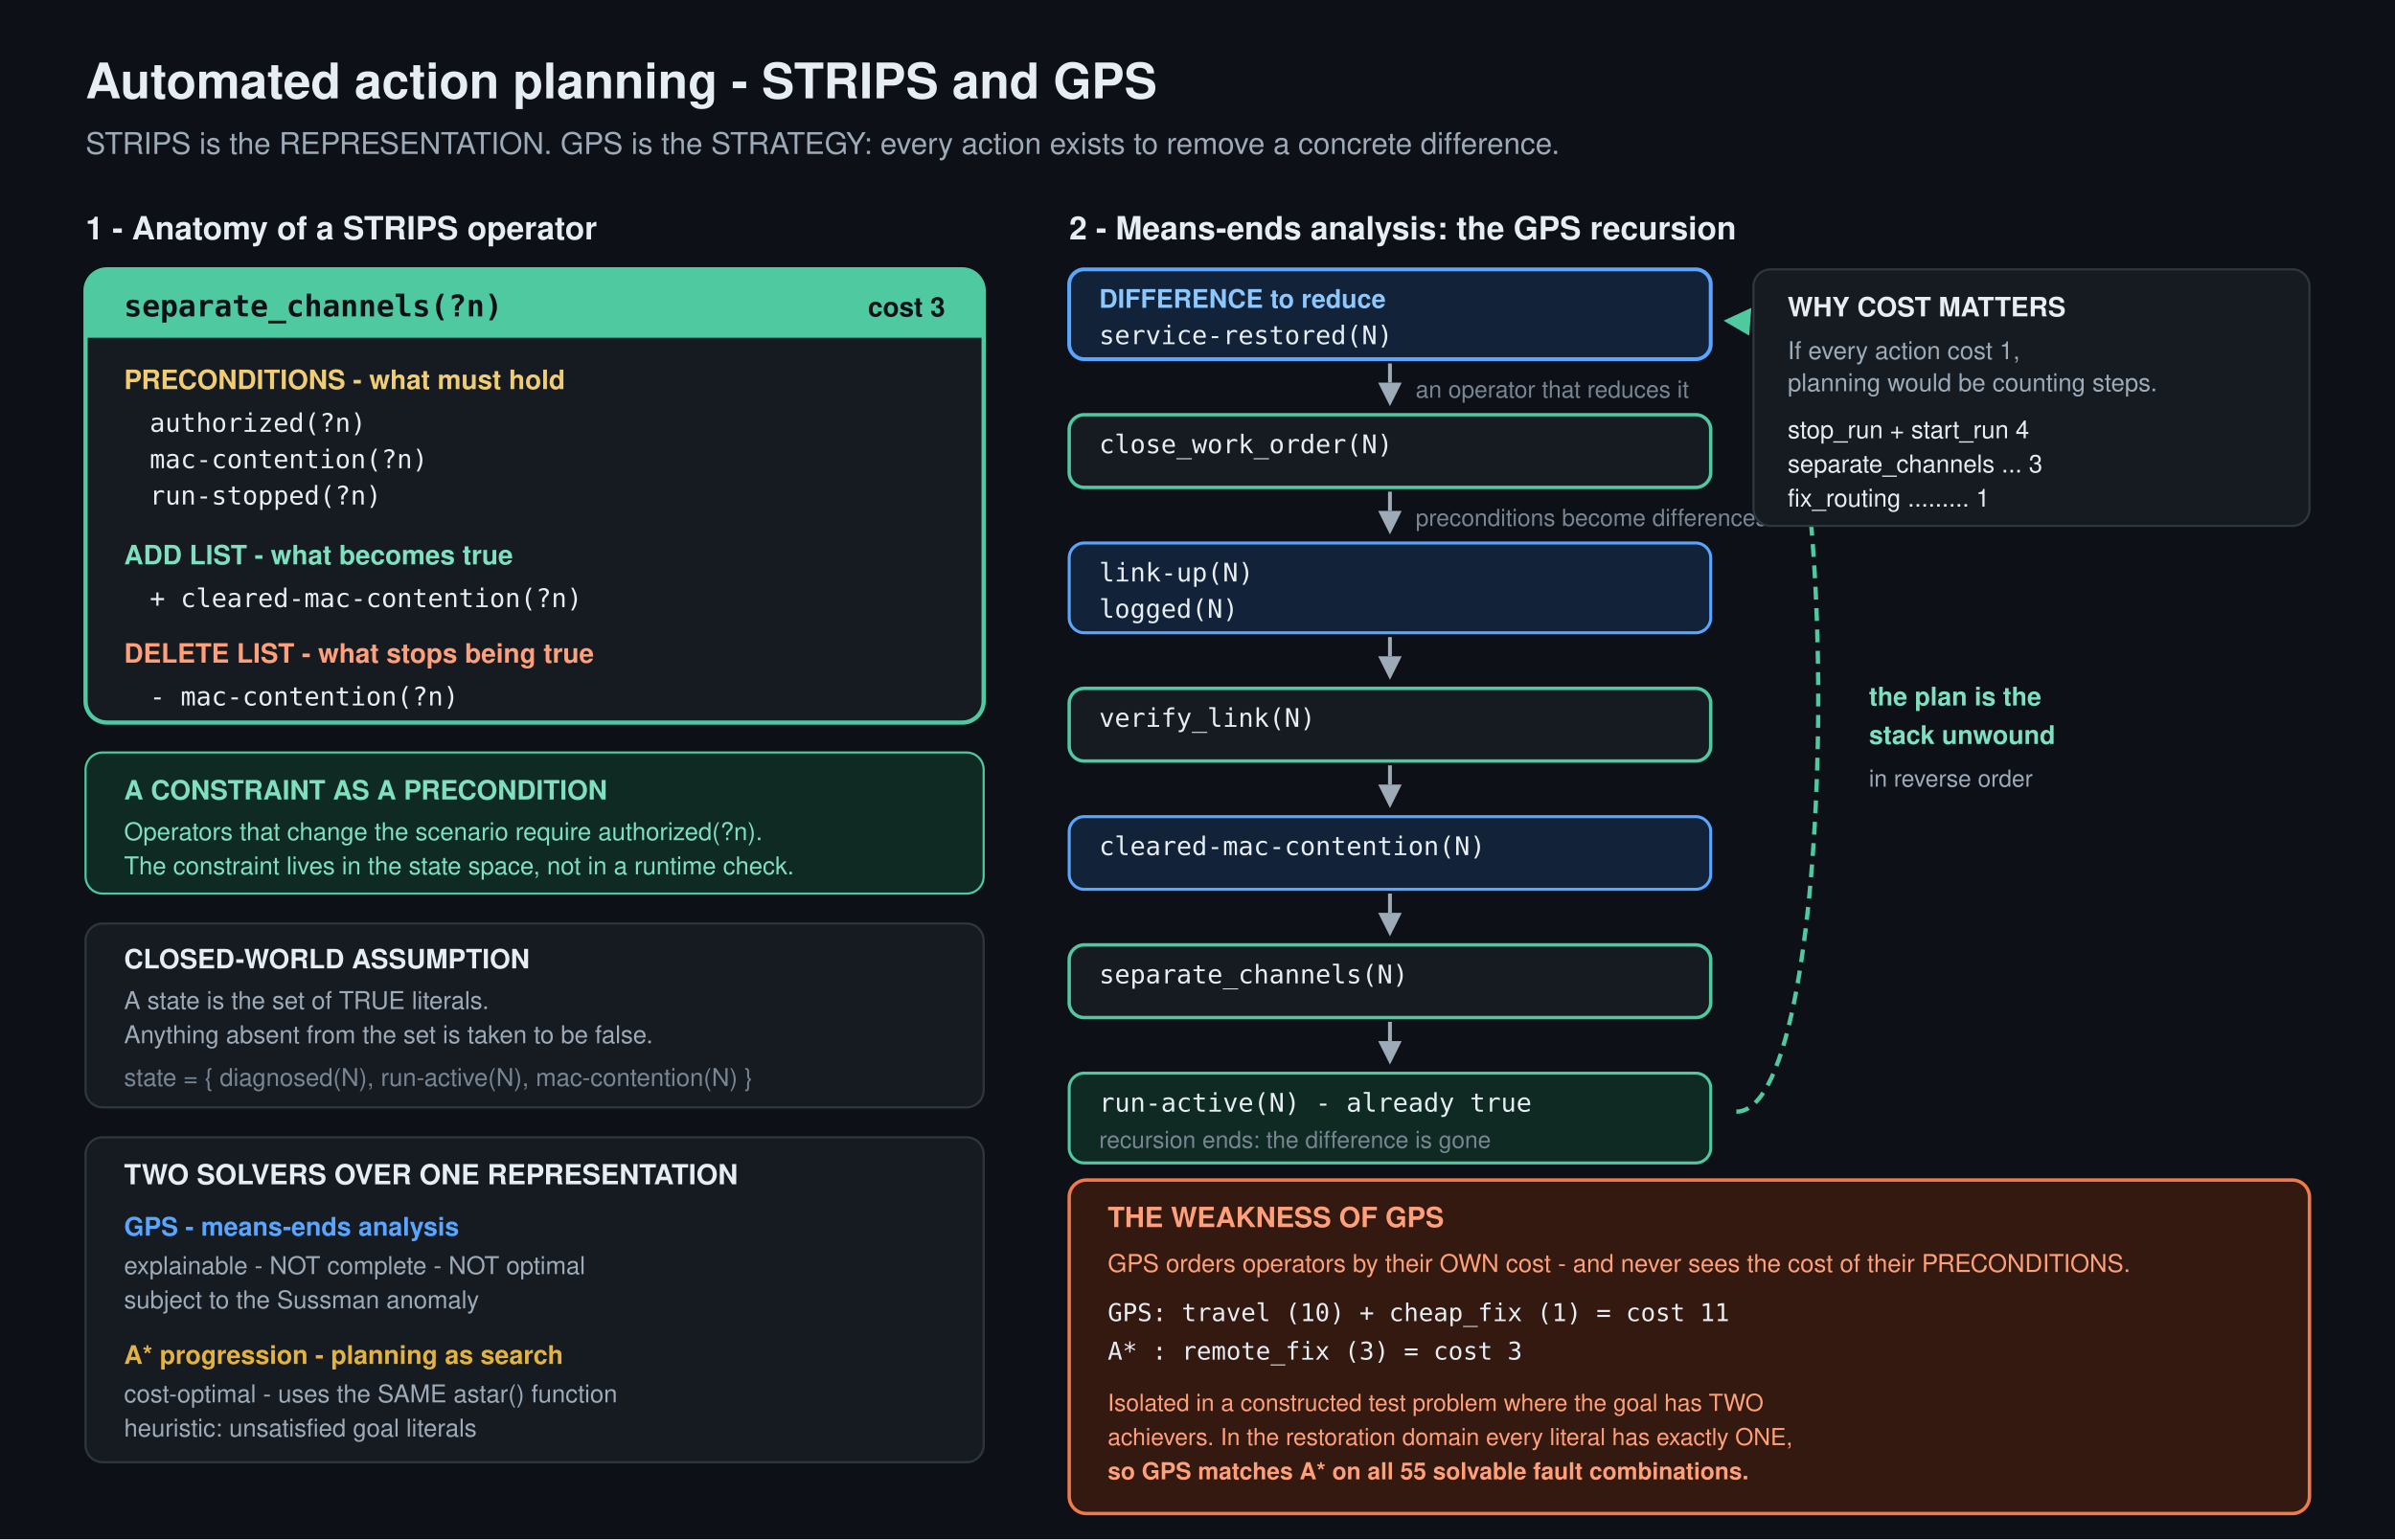
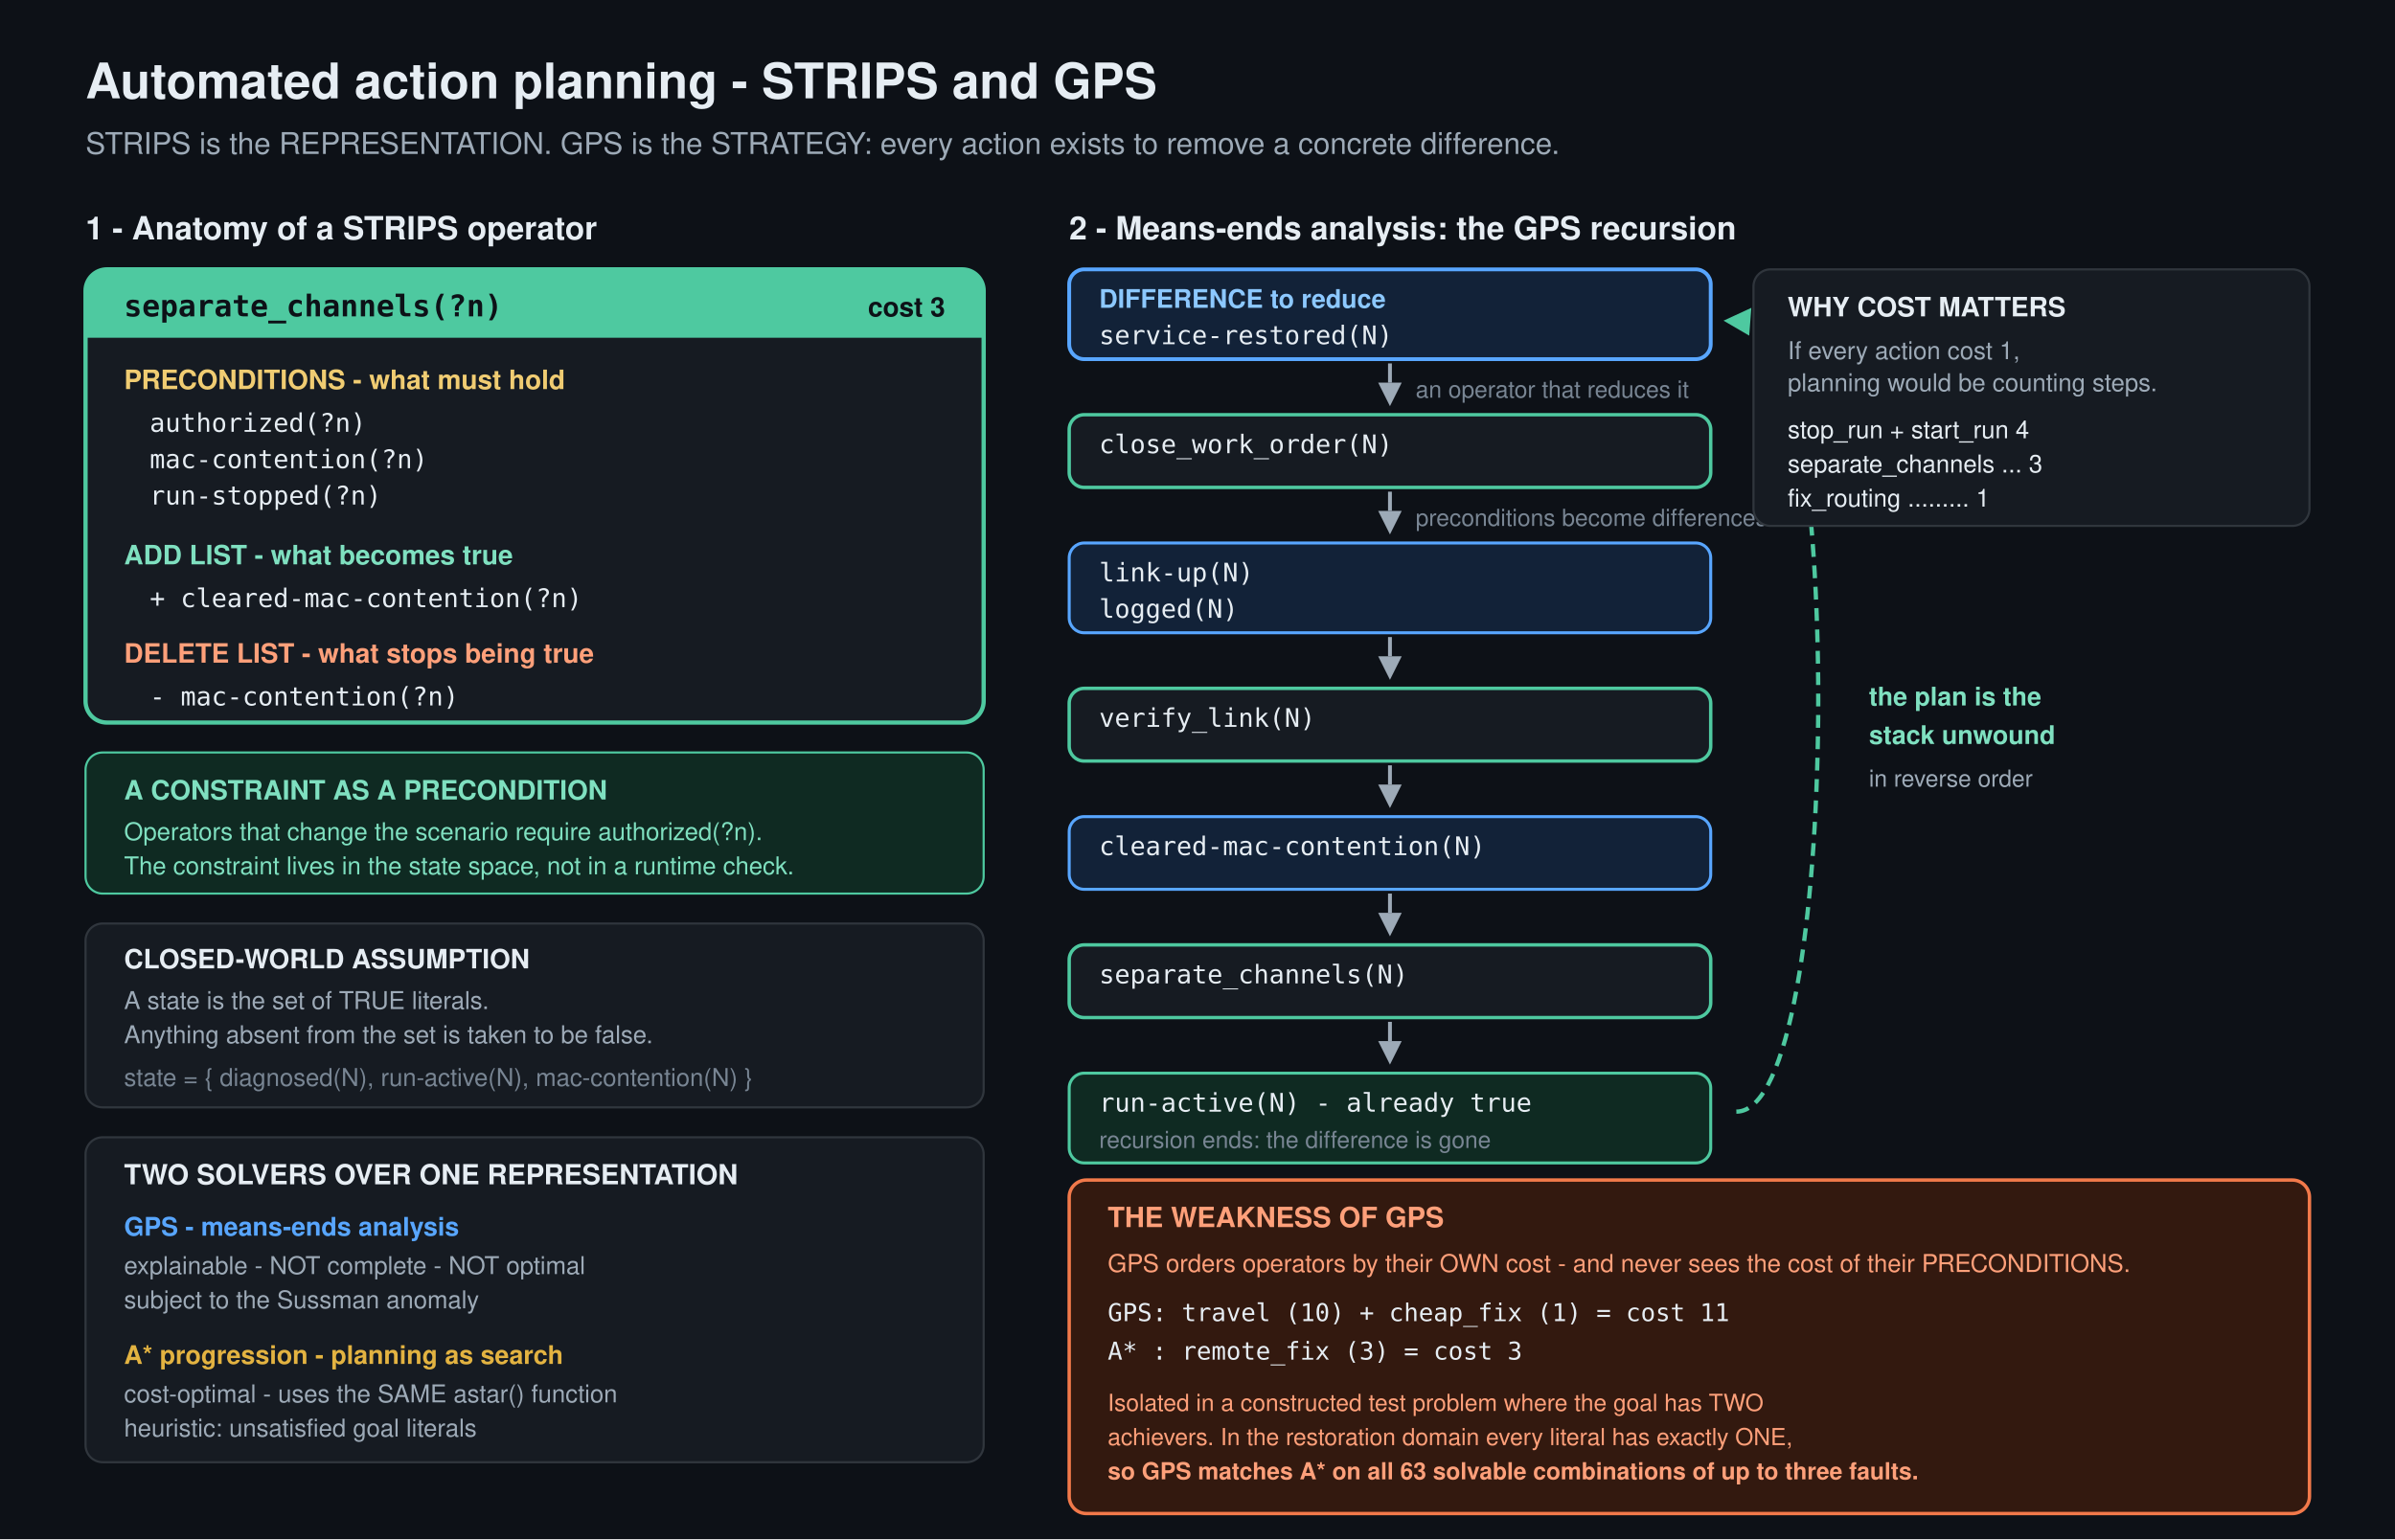
<svg xmlns="http://www.w3.org/2000/svg" viewBox="0 0 1120 720" width="1120" height="720" font-family="Segoe UI, Helvetica, Arial, sans-serif">
  <rect width="1120" height="720" fill="#0d1117" />
  <text x="40" y="46" font-size="23" fill="#e6edf3" font-weight="600">Automated action planning - STRIPS and GPS</text>
  <text x="40" y="72" font-size="14" fill="#9daab7">STRIPS is the REPRESENTATION. GPS is the STRATEGY: every action exists to remove a concrete difference.</text>
  <text x="40" y="112" font-size="15" fill="#e6edf3" font-weight="700">1 - Anatomy of a STRIPS operator</text>
  <rect x="40" y="126" width="420" height="212" rx="10" fill="#161b22" stroke="#4ec9a0" stroke-width="2" />
  <path d="M 50 126 H 450 A 10 10 0 0 1 460 136 V 158 H 40 V 136 A 10 10 0 0 1 50 126 Z" fill="#4ec9a0" />
  <text x="58" y="151" font-size="15" fill="#0d1117" font-weight="700" />
  <text x="58" y="148" font-size="14" font-weight="700" fill="#0d1117" font-family="Consolas, SFMono-Regular, Menlo, monospace">separate_channels(?n)</text>
  <text x="442" y="148" font-size="12.5" font-weight="600" fill="#0d1117" text-anchor="end">cost 3</text>
  <text x="58" y="182" font-size="12.5" fill="#f0cc72" font-weight="700">PRECONDITIONS - what must hold</text>
  <text x="70" y="202" font-size="12" fill="#e6edf3" font-family="Consolas, SFMono-Regular, Menlo, monospace">authorized(?n)</text>
  <text x="70" y="219" font-size="12" fill="#e6edf3" font-family="Consolas, SFMono-Regular, Menlo, monospace">mac-contention(?n)</text>
  <text x="70" y="236" font-size="12" fill="#e6edf3" font-family="Consolas, SFMono-Regular, Menlo, monospace">run-stopped(?n)</text>
  <text x="58" y="264" font-size="12.5" fill="#7fe0c0" font-weight="700">ADD LIST - what becomes true</text>
  <text x="70" y="284" font-size="12" fill="#e6edf3" font-family="Consolas, SFMono-Regular, Menlo, monospace">+ cleared-mac-contention(?n)</text>
  <text x="58" y="310" font-size="12.5" fill="#ffa07a" font-weight="700">DELETE LIST - what stops being true</text>
  <text x="70" y="330" font-size="12" fill="#e6edf3" font-family="Consolas, SFMono-Regular, Menlo, monospace">- mac-contention(?n)</text>
  <rect x="40" y="352" width="420" height="66" rx="8" fill="#0f2a22" stroke="#4ec9a0" stroke-width="1.0" />
  <text x="58" y="374" font-size="12.5" fill="#7fe0c0" font-weight="700">A CONSTRAINT AS A PRECONDITION</text>
  <text x="58" y="393" font-size="11.5" fill="#7fe0c0">Operators that change the scenario require authorized(?n).</text>
  <text x="58" y="409" font-size="11.5" fill="#7fe0c0">The constraint lives in the state space, not in a runtime check.</text>
  <rect x="40" y="432" width="420" height="86" rx="8" fill="#161b22" stroke="#30363d" stroke-width="1.0" />
  <text x="58" y="453" font-size="12.5" fill="#e6edf3" font-weight="700">CLOSED-WORLD ASSUMPTION</text>
  <text x="58" y="472" font-size="11.5" fill="#9daab7">A state is the set of TRUE literals.</text>
  <text x="58" y="488" font-size="11.5" fill="#9daab7">Anything absent from the set is taken to be false.</text>
  <text x="58" y="508" font-size="11.5" fill="#788593">state = { diagnosed(N), run-active(N), mac-contention(N) }</text>
  <rect x="40" y="532" width="420" height="152" rx="8" fill="#161b22" stroke="#30363d" stroke-width="1.0" />
  <text x="58" y="554" font-size="13" fill="#e6edf3" font-weight="700">TWO SOLVERS OVER ONE REPRESENTATION</text>
  <text x="58" y="578" font-size="12" fill="#58a6ff" font-weight="700">GPS - means-ends analysis</text>
  <text x="58" y="596" font-size="11.5" fill="#9daab7">explainable - NOT complete - NOT optimal</text>
  <text x="58" y="612" font-size="11.5" fill="#9daab7">subject to the Sussman anomaly</text>
  <text x="58" y="638" font-size="12" fill="#e3b341" font-weight="700">A* progression - planning as search</text>
  <text x="58" y="656" font-size="11.5" fill="#9daab7">cost-optimal - uses the SAME astar() function</text>
  <text x="58" y="672" font-size="11.5" fill="#9daab7">heuristic: unsatisfied goal literals</text>
  <text x="500" y="112" font-size="15" fill="#e6edf3" font-weight="700">2 - Means-ends analysis: the GPS recursion</text>
  <rect x="500" y="126" width="300" height="42" rx="7" fill="#122238" stroke="#58a6ff" stroke-width="1.8" />
  <text x="514" y="144" font-size="12" fill="#8cc8ff" font-weight="700">DIFFERENCE to reduce</text>
  <text x="514" y="161" font-size="12" fill="#e6edf3" font-family="Consolas, SFMono-Regular, Menlo, monospace">service-restored(N)</text>
  <rect x="500" y="194" width="300" height="34" rx="7" fill="#161b22" stroke="#4ec9a0" stroke-width="1.6" />
  <text x="514" y="212" font-size="12" fill="#e6edf3" font-family="Consolas, SFMono-Regular, Menlo, monospace">close_work_order(N)</text>
  <rect x="500" y="254" width="300" height="42" rx="7" fill="#122238" stroke="#58a6ff" stroke-width="1.4" />
  <text x="514" y="272" font-size="12" fill="#e6edf3" font-family="Consolas, SFMono-Regular, Menlo, monospace">link-up(N)</text>
  <text x="514" y="289" font-size="12" fill="#e6edf3" font-family="Consolas, SFMono-Regular, Menlo, monospace">logged(N)</text>
  <rect x="500" y="322" width="300" height="34" rx="7" fill="#161b22" stroke="#4ec9a0" stroke-width="1.6" />
  <text x="514" y="340" font-size="12" fill="#e6edf3" font-family="Consolas, SFMono-Regular, Menlo, monospace">verify_link(N)</text>
  <rect x="500" y="382" width="300" height="34" rx="7" fill="#122238" stroke="#58a6ff" stroke-width="1.4" />
  <text x="514" y="400" font-size="12" fill="#e6edf3" font-family="Consolas, SFMono-Regular, Menlo, monospace">cleared-mac-contention(N)</text>
  <rect x="500" y="442" width="300" height="34" rx="7" fill="#161b22" stroke="#4ec9a0" stroke-width="1.6" />
  <text x="514" y="460" font-size="12" fill="#e6edf3" font-family="Consolas, SFMono-Regular, Menlo, monospace">separate_channels(N)</text>
  <rect x="500" y="502" width="300" height="42" rx="7" fill="#0f2a22" stroke="#4ec9a0" stroke-width="1.4" />
  <text x="514" y="520" font-size="12" fill="#e6edf3" font-family="Consolas, SFMono-Regular, Menlo, monospace">run-active(N)  - already true</text>
  <text x="514" y="537" font-size="11" fill="#788593">recursion ends: the difference is gone</text>
  <line x1="650" y1="170" x2="650.0" y2="179.0" stroke="#9daab7" stroke-width="1.8" />
  <polygon points="650,190 644.5,179.0 655.5,179.0" fill="#9daab7" />
  <line x1="650" y1="230" x2="650.0" y2="239.0" stroke="#9daab7" stroke-width="1.8" />
  <polygon points="650,250 644.5,239.0 655.5,239.0" fill="#9daab7" />
  <line x1="650" y1="298" x2="650.0" y2="307.0" stroke="#9daab7" stroke-width="1.8" />
  <polygon points="650,318 644.5,307.0 655.5,307.0" fill="#9daab7" />
  <line x1="650" y1="358" x2="650.0" y2="367.0" stroke="#9daab7" stroke-width="1.8" />
  <polygon points="650,378 644.5,367.0 655.5,367.0" fill="#9daab7" />
  <line x1="650" y1="418" x2="650.0" y2="427.0" stroke="#9daab7" stroke-width="1.8" />
  <polygon points="650,438 644.5,427.0 655.5,427.0" fill="#9daab7" />
  <line x1="650" y1="478" x2="650.0" y2="487.0" stroke="#9daab7" stroke-width="1.8" />
  <polygon points="650,498 644.5,487.0 655.5,487.0" fill="#9daab7" />
  <text x="662" y="186" font-size="11" fill="#788593">an operator that reduces it</text>
  <text x="662" y="246" font-size="11" fill="#788593">preconditions become differences</text>
  <path d="M 812 520 C 862 520 862 152 818 150" stroke="#4ec9a0" stroke-width="2" fill="none" stroke-dasharray="6 4" />
  <polygon points="806,150 819,144 818,157" fill="#4ec9a0" />
  <text x="874" y="330" font-size="12" fill="#7fe0c0" font-weight="700">the plan is the</text>
  <text x="874" y="348" font-size="12" fill="#7fe0c0" font-weight="700">stack unwound</text>
  <text x="874" y="368" font-size="11" fill="#9daab7">in reverse order</text>
  <rect x="500" y="552" width="580" height="156" rx="8" fill="#33190f" stroke="#f2794a" stroke-width="1.6" />
  <text x="518" y="574" font-size="13" fill="#ffa07a" font-weight="700">THE WEAKNESS OF GPS</text>
  <text x="518" y="595" font-size="11.5" fill="#ffa07a">GPS orders operators by their OWN cost - and never sees the cost of their PRECONDITIONS.</text>
  <text x="518" y="618" font-size="11.5" fill="#e6edf3" font-family="Consolas, SFMono-Regular, Menlo, monospace">GPS:  travel (10) + cheap_fix (1)  =  cost 11</text>
  <text x="518" y="636" font-size="11.5" fill="#e6edf3" font-family="Consolas, SFMono-Regular, Menlo, monospace">A* :  remote_fix (3)               =  cost  3</text>
  <text x="518" y="660" font-size="11" fill="#ffa07a">Isolated in a constructed test problem where the goal has TWO</text>
  <text x="518" y="676" font-size="11" fill="#ffa07a">achievers. In the restoration domain every literal has exactly ONE,</text>
-   <text x="518" y="692" font-size="11" fill="#ffa07a" font-weight="600">so GPS matches A* on all 55 solvable fault combinations.</text>
+   <text x="518" y="692" font-size="11" fill="#ffa07a" font-weight="600">so GPS matches A* on all 63 solvable combinations of up to three faults.</text>
  <rect x="820" y="126" width="260" height="120" rx="8" fill="#161b22" stroke="#30363d" stroke-width="1.0" />
  <text x="836" y="148" font-size="12.5" fill="#e6edf3" font-weight="700">WHY COST MATTERS</text>
  <text x="836" y="168" font-size="11.5" fill="#9daab7">If every action cost 1,</text>
  <text x="836" y="183" font-size="11.5" fill="#9daab7">planning would be counting steps.</text>
  <text x="836" y="205" font-size="11.5" fill="#e6edf3">stop_run + start_run  4</text>
  <text x="836" y="221" font-size="11.5" fill="#e6edf3">separate_channels ... 3</text>
  <text x="836" y="237" font-size="11.5" fill="#e6edf3">fix_routing ......... 1</text>
</svg>
